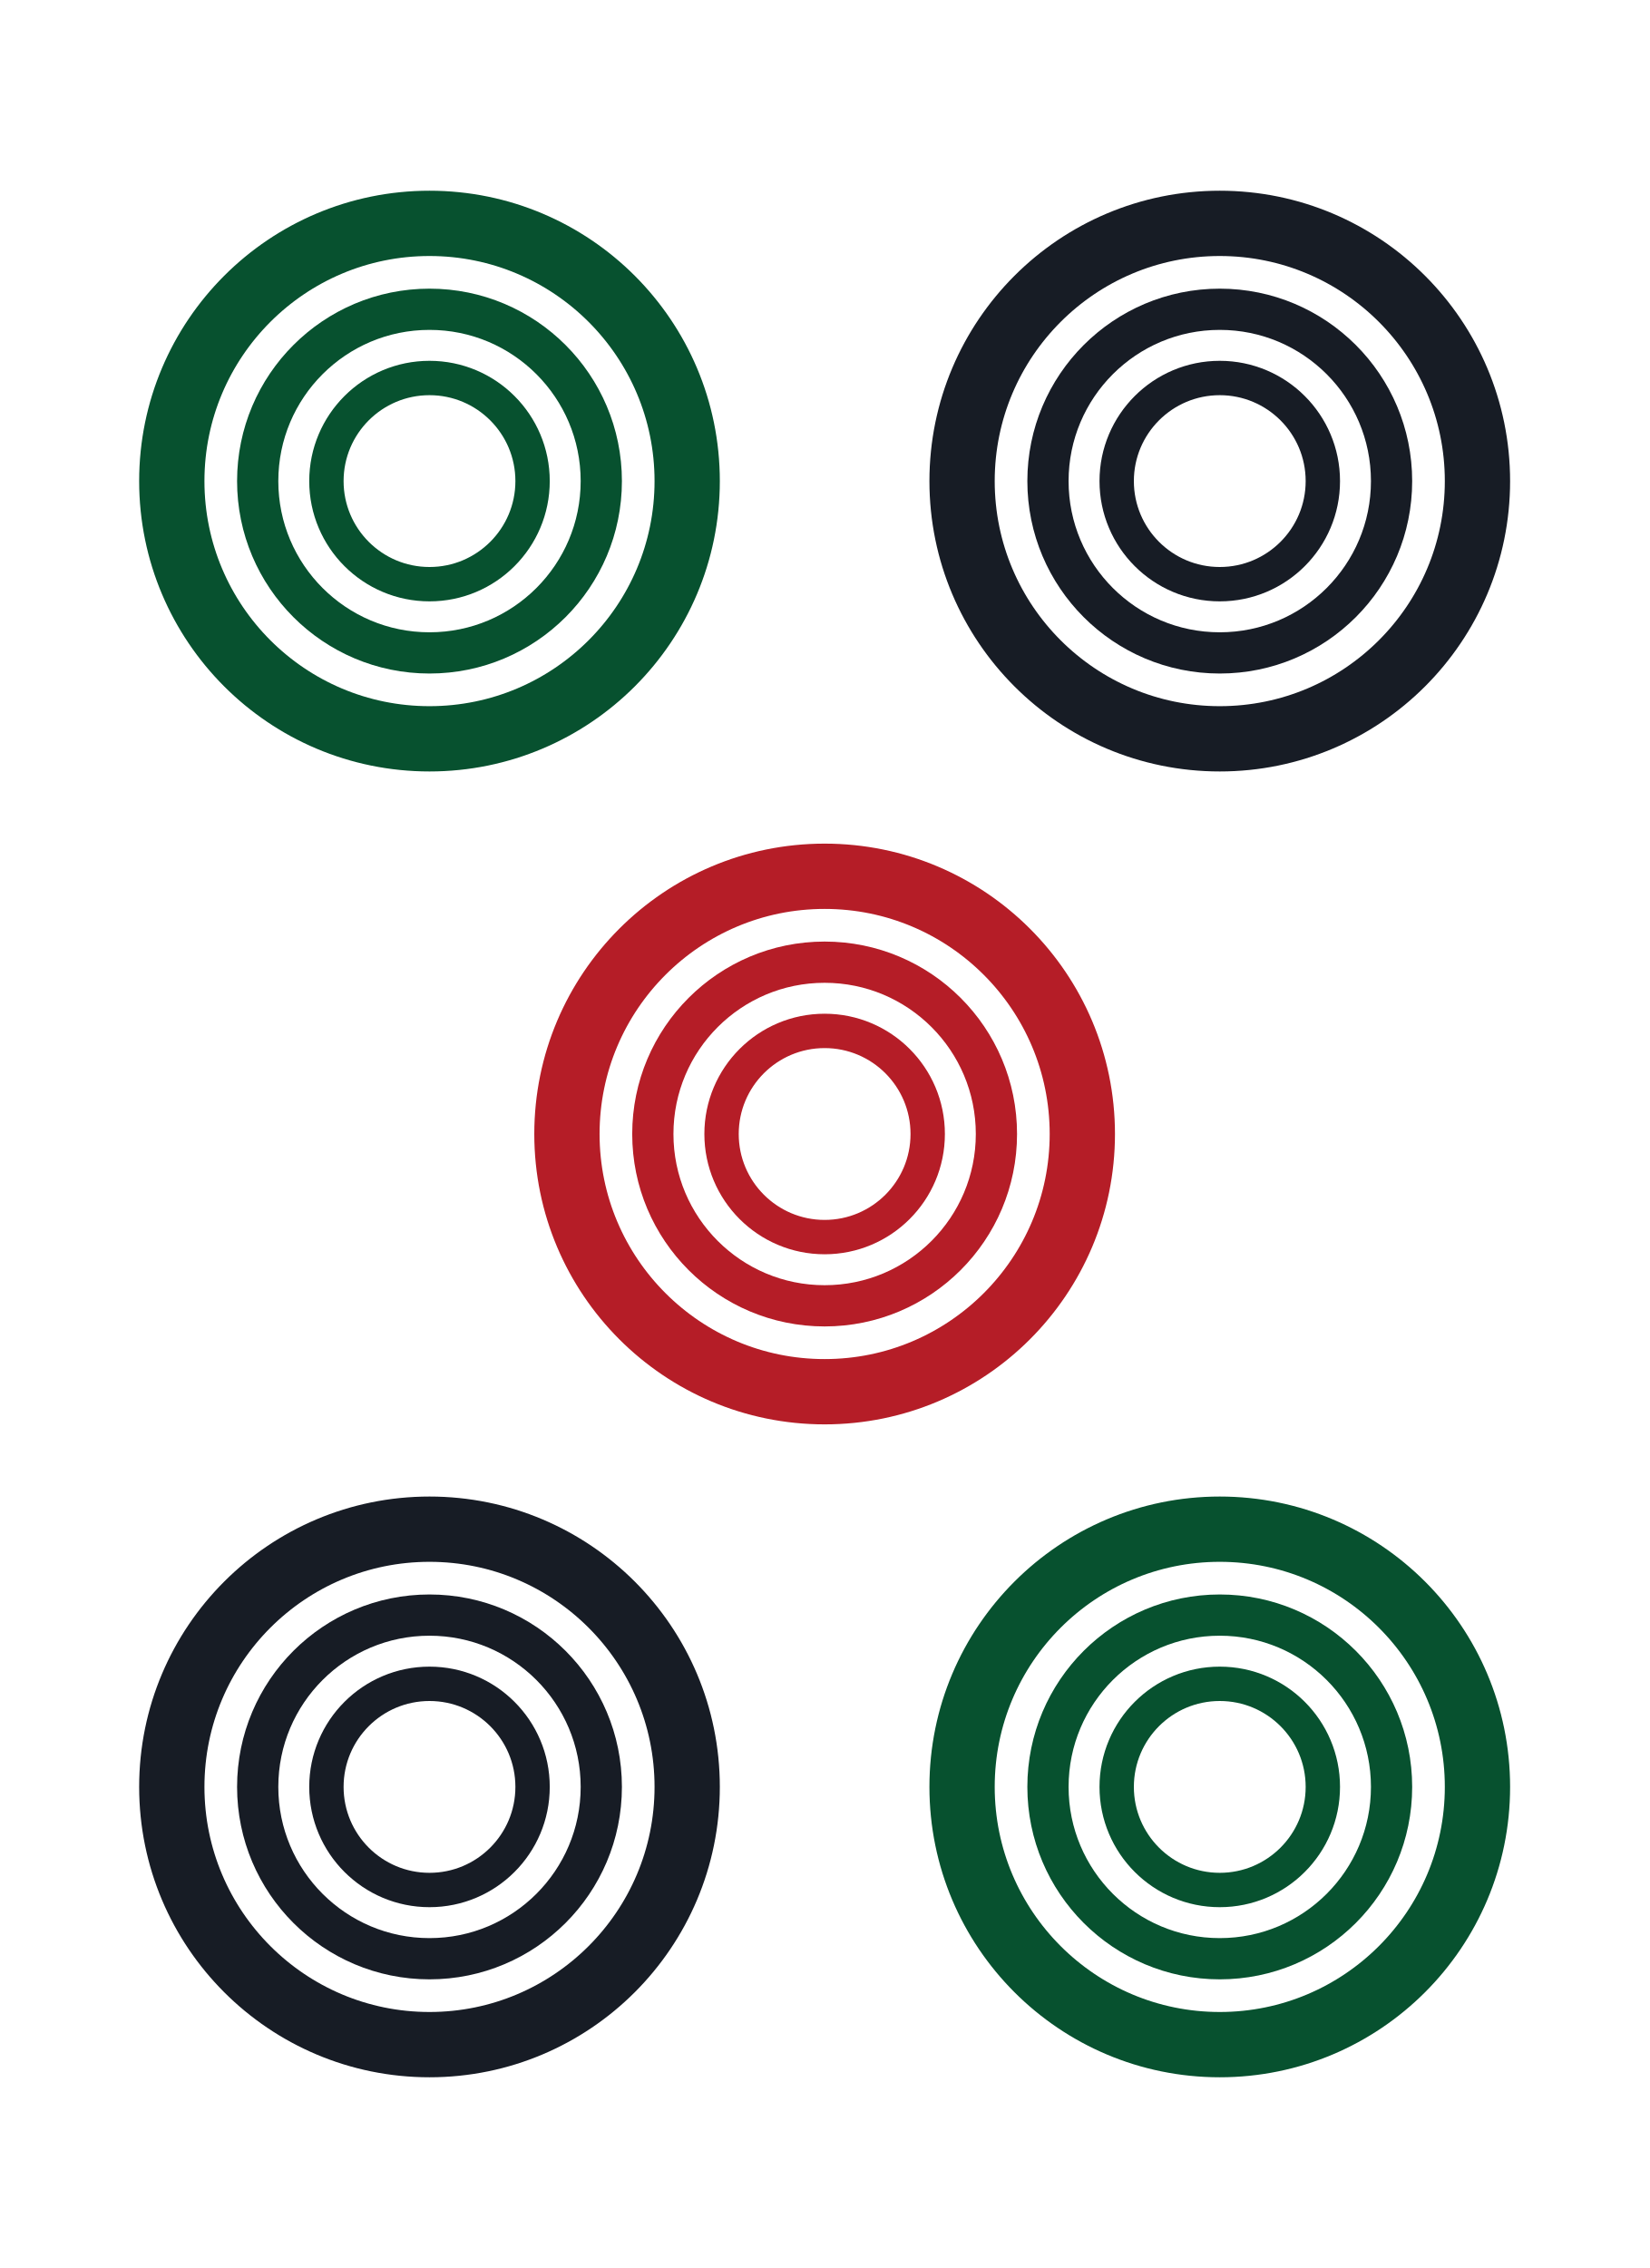
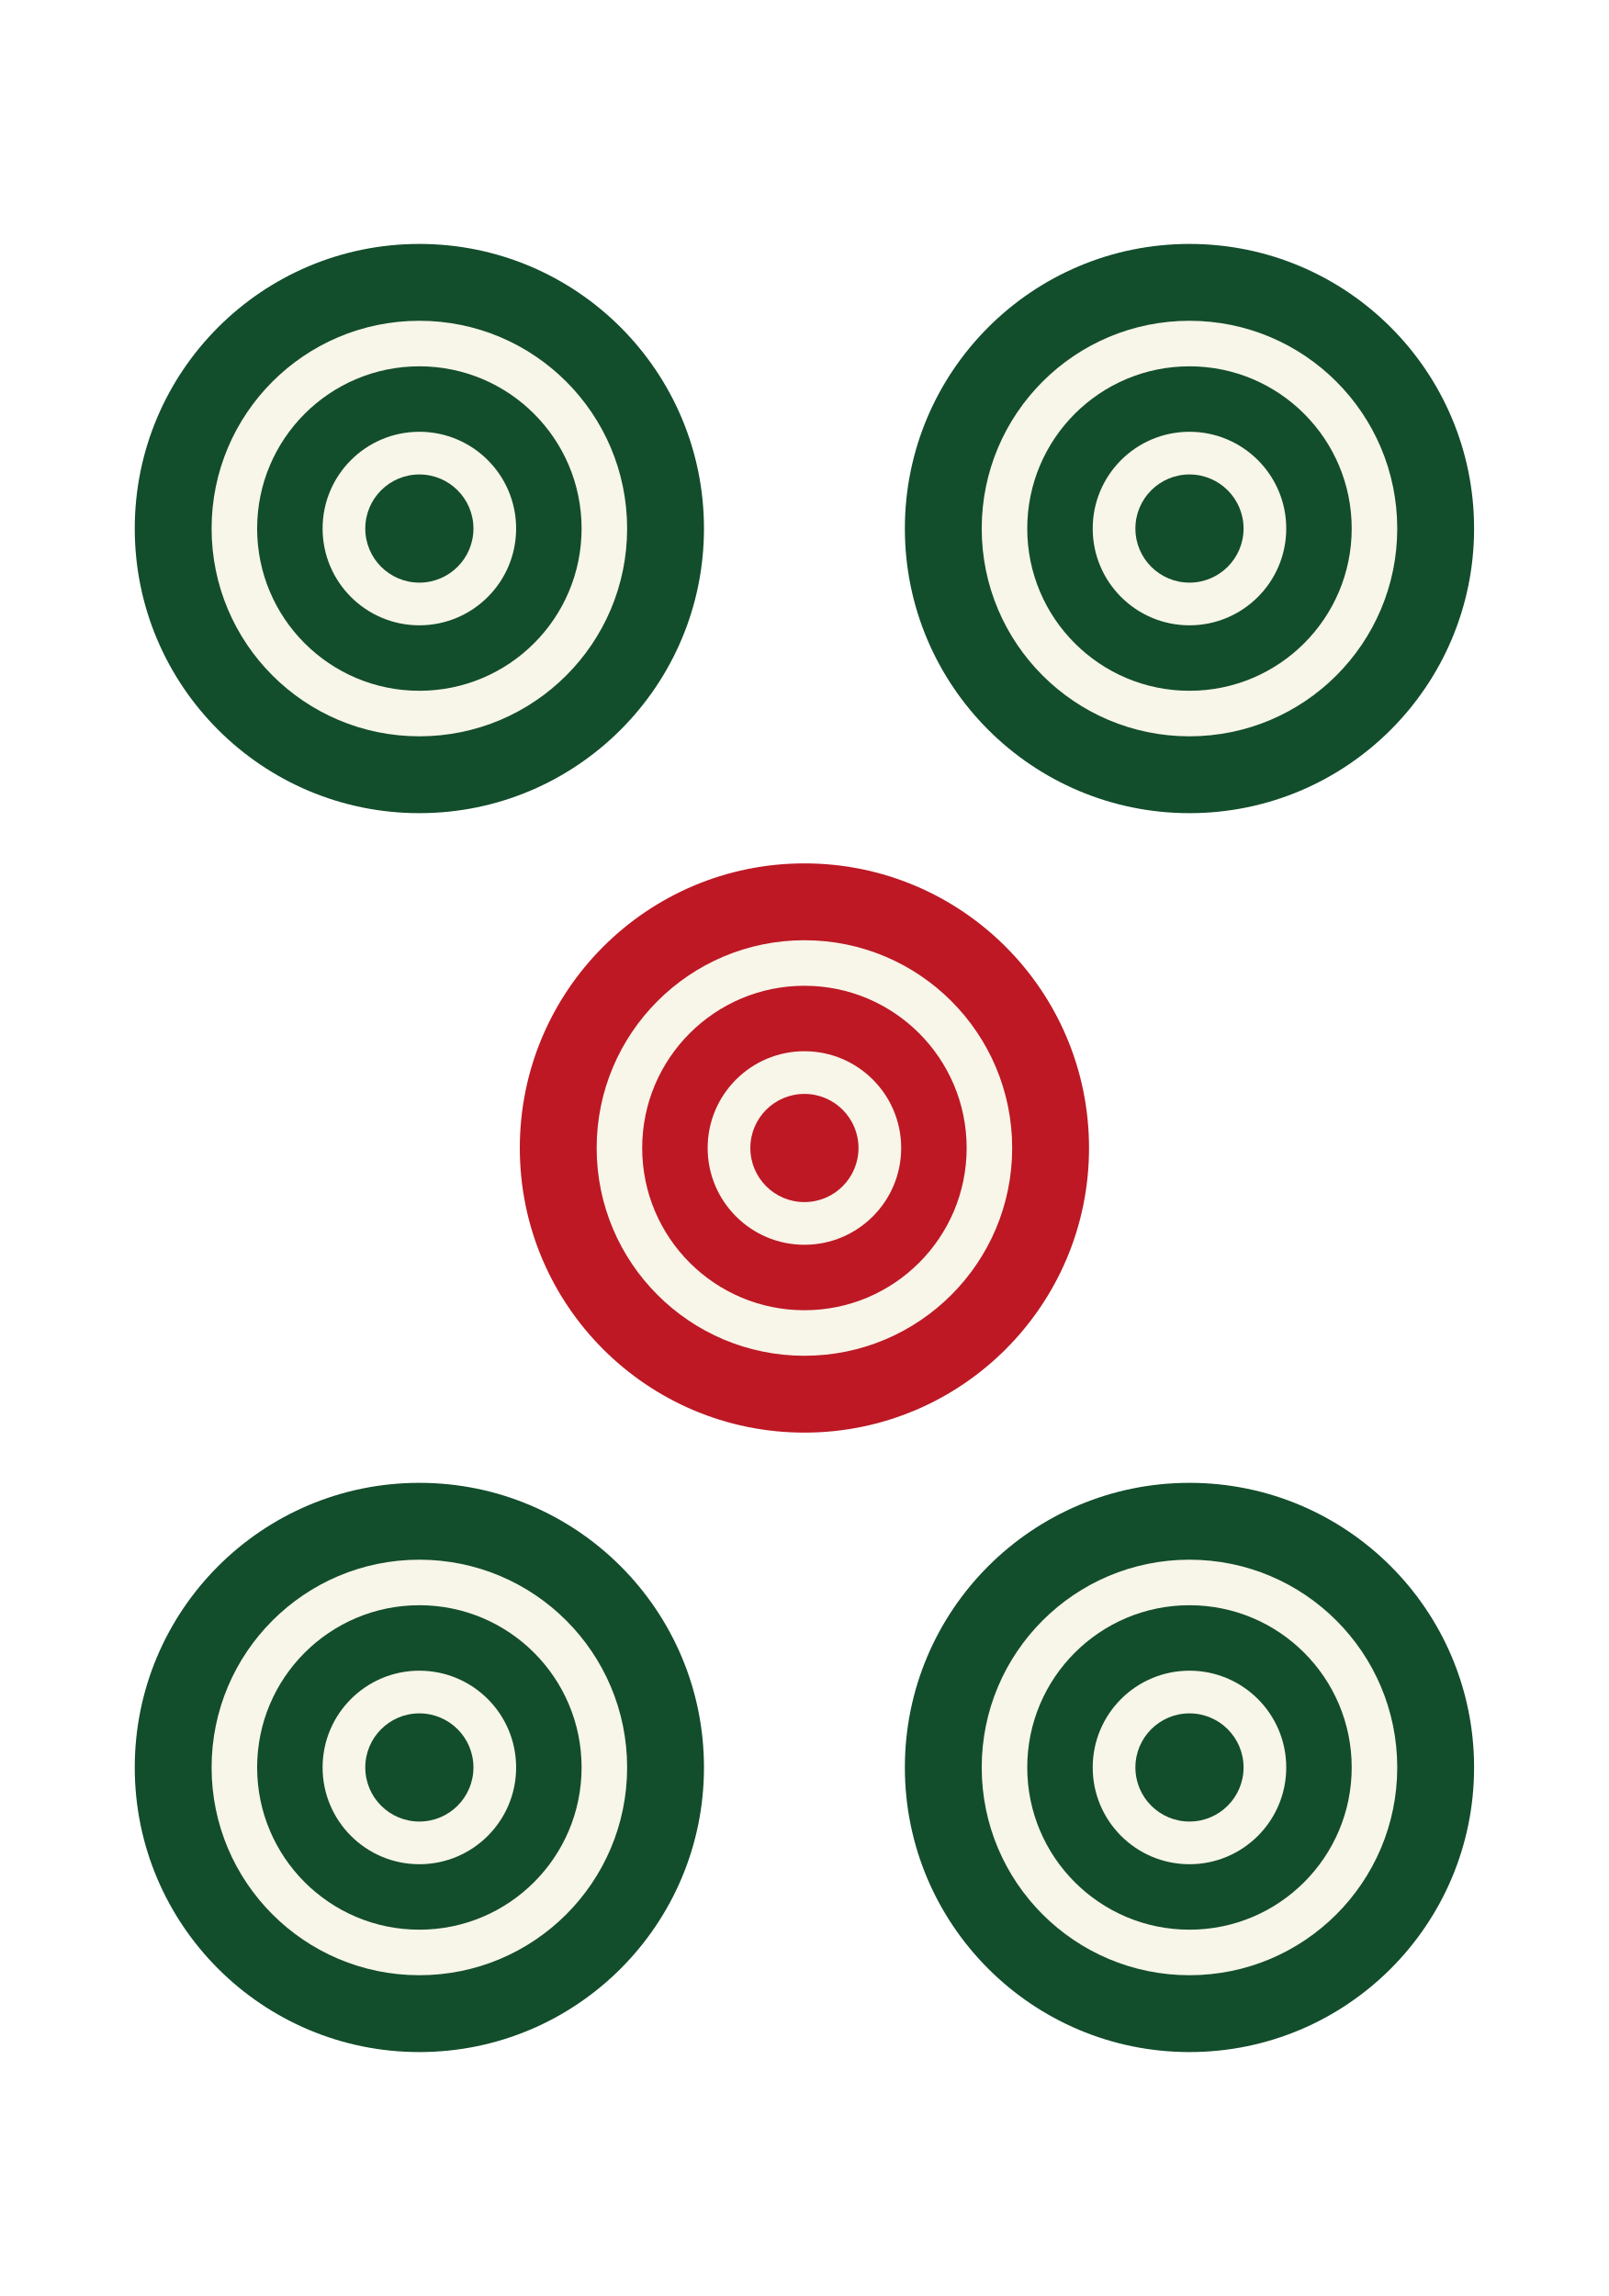
- <svg xmlns="http://www.w3.org/2000/svg" width="96" height="132" viewBox="0 0 96 132">
-   <g fill="none" stroke="#07512f">
-     <circle cx="25" cy="28" r="15" stroke-width="3.8" />
-     <circle cx="25" cy="28" r="10" stroke-width="2.4" />
-     <circle cx="25" cy="28" r="6" stroke-width="2" />
-   </g>
-   <g fill="none" stroke="#171c25">
-     <circle cx="71" cy="28" r="15" stroke-width="3.8" />
-     <circle cx="71" cy="28" r="10" stroke-width="2.4" />
-     <circle cx="71" cy="28" r="6" stroke-width="2" />
-   </g>
-   <g fill="none" stroke="#b51d27">
-     <circle cx="48" cy="66" r="15" stroke-width="3.8" />
-     <circle cx="48" cy="66" r="10" stroke-width="2.4" />
-     <circle cx="48" cy="66" r="6" stroke-width="2" />
-   </g>
-   <g fill="none" stroke="#171c25">
-     <circle cx="25" cy="104" r="15" stroke-width="3.8" />
-     <circle cx="25" cy="104" r="10" stroke-width="2.4" />
-     <circle cx="25" cy="104" r="6" stroke-width="2" />
-   </g>
-   <g fill="none" stroke="#07512f">
-     <circle cx="71" cy="104" r="15" stroke-width="3.8" />
-     <circle cx="71" cy="104" r="10" stroke-width="2.4" />
-     <circle cx="71" cy="104" r="6" stroke-width="2" />
+ <svg xmlns="http://www.w3.org/2000/svg" width="768" height="1096" viewBox="0 0 96 137.14">
+   <g transform="translate(0 2.57)">
+     <g fill="#124d2c">
+       <circle cx="25" cy="29" r="17" />
+       <circle cx="25" cy="29" r="12.41" fill="#f8f5e9" />
+       <circle cx="25" cy="29" r="9.69" />
+       <circle cx="25" cy="29" r="5.78" fill="#f8f5e9" />
+       <circle cx="25" cy="29" r="3.23" />
+     </g>
+     <g fill="#124d2c">
+       <circle cx="71" cy="29" r="17" />
+       <circle cx="71" cy="29" r="12.41" fill="#f8f5e9" />
+       <circle cx="71" cy="29" r="9.69" />
+       <circle cx="71" cy="29" r="5.78" fill="#f8f5e9" />
+       <circle cx="71" cy="29" r="3.23" />
+     </g>
+     <g fill="#bd1824">
+       <circle cx="48" cy="66" r="17" />
+       <circle cx="48" cy="66" r="12.41" fill="#f8f5e9" />
+       <circle cx="48" cy="66" r="9.69" />
+       <circle cx="48" cy="66" r="5.78" fill="#f8f5e9" />
+       <circle cx="48" cy="66" r="3.23" />
+     </g>
+     <g fill="#124d2c">
+       <circle cx="25" cy="103" r="17" />
+       <circle cx="25" cy="103" r="12.41" fill="#f8f5e9" />
+       <circle cx="25" cy="103" r="9.69" />
+       <circle cx="25" cy="103" r="5.78" fill="#f8f5e9" />
+       <circle cx="25" cy="103" r="3.23" />
+     </g>
+     <g fill="#124d2c">
+       <circle cx="71" cy="103" r="17" />
+       <circle cx="71" cy="103" r="12.41" fill="#f8f5e9" />
+       <circle cx="71" cy="103" r="9.69" />
+       <circle cx="71" cy="103" r="5.78" fill="#f8f5e9" />
+       <circle cx="71" cy="103" r="3.23" />
+     </g>
  </g>
</svg>
